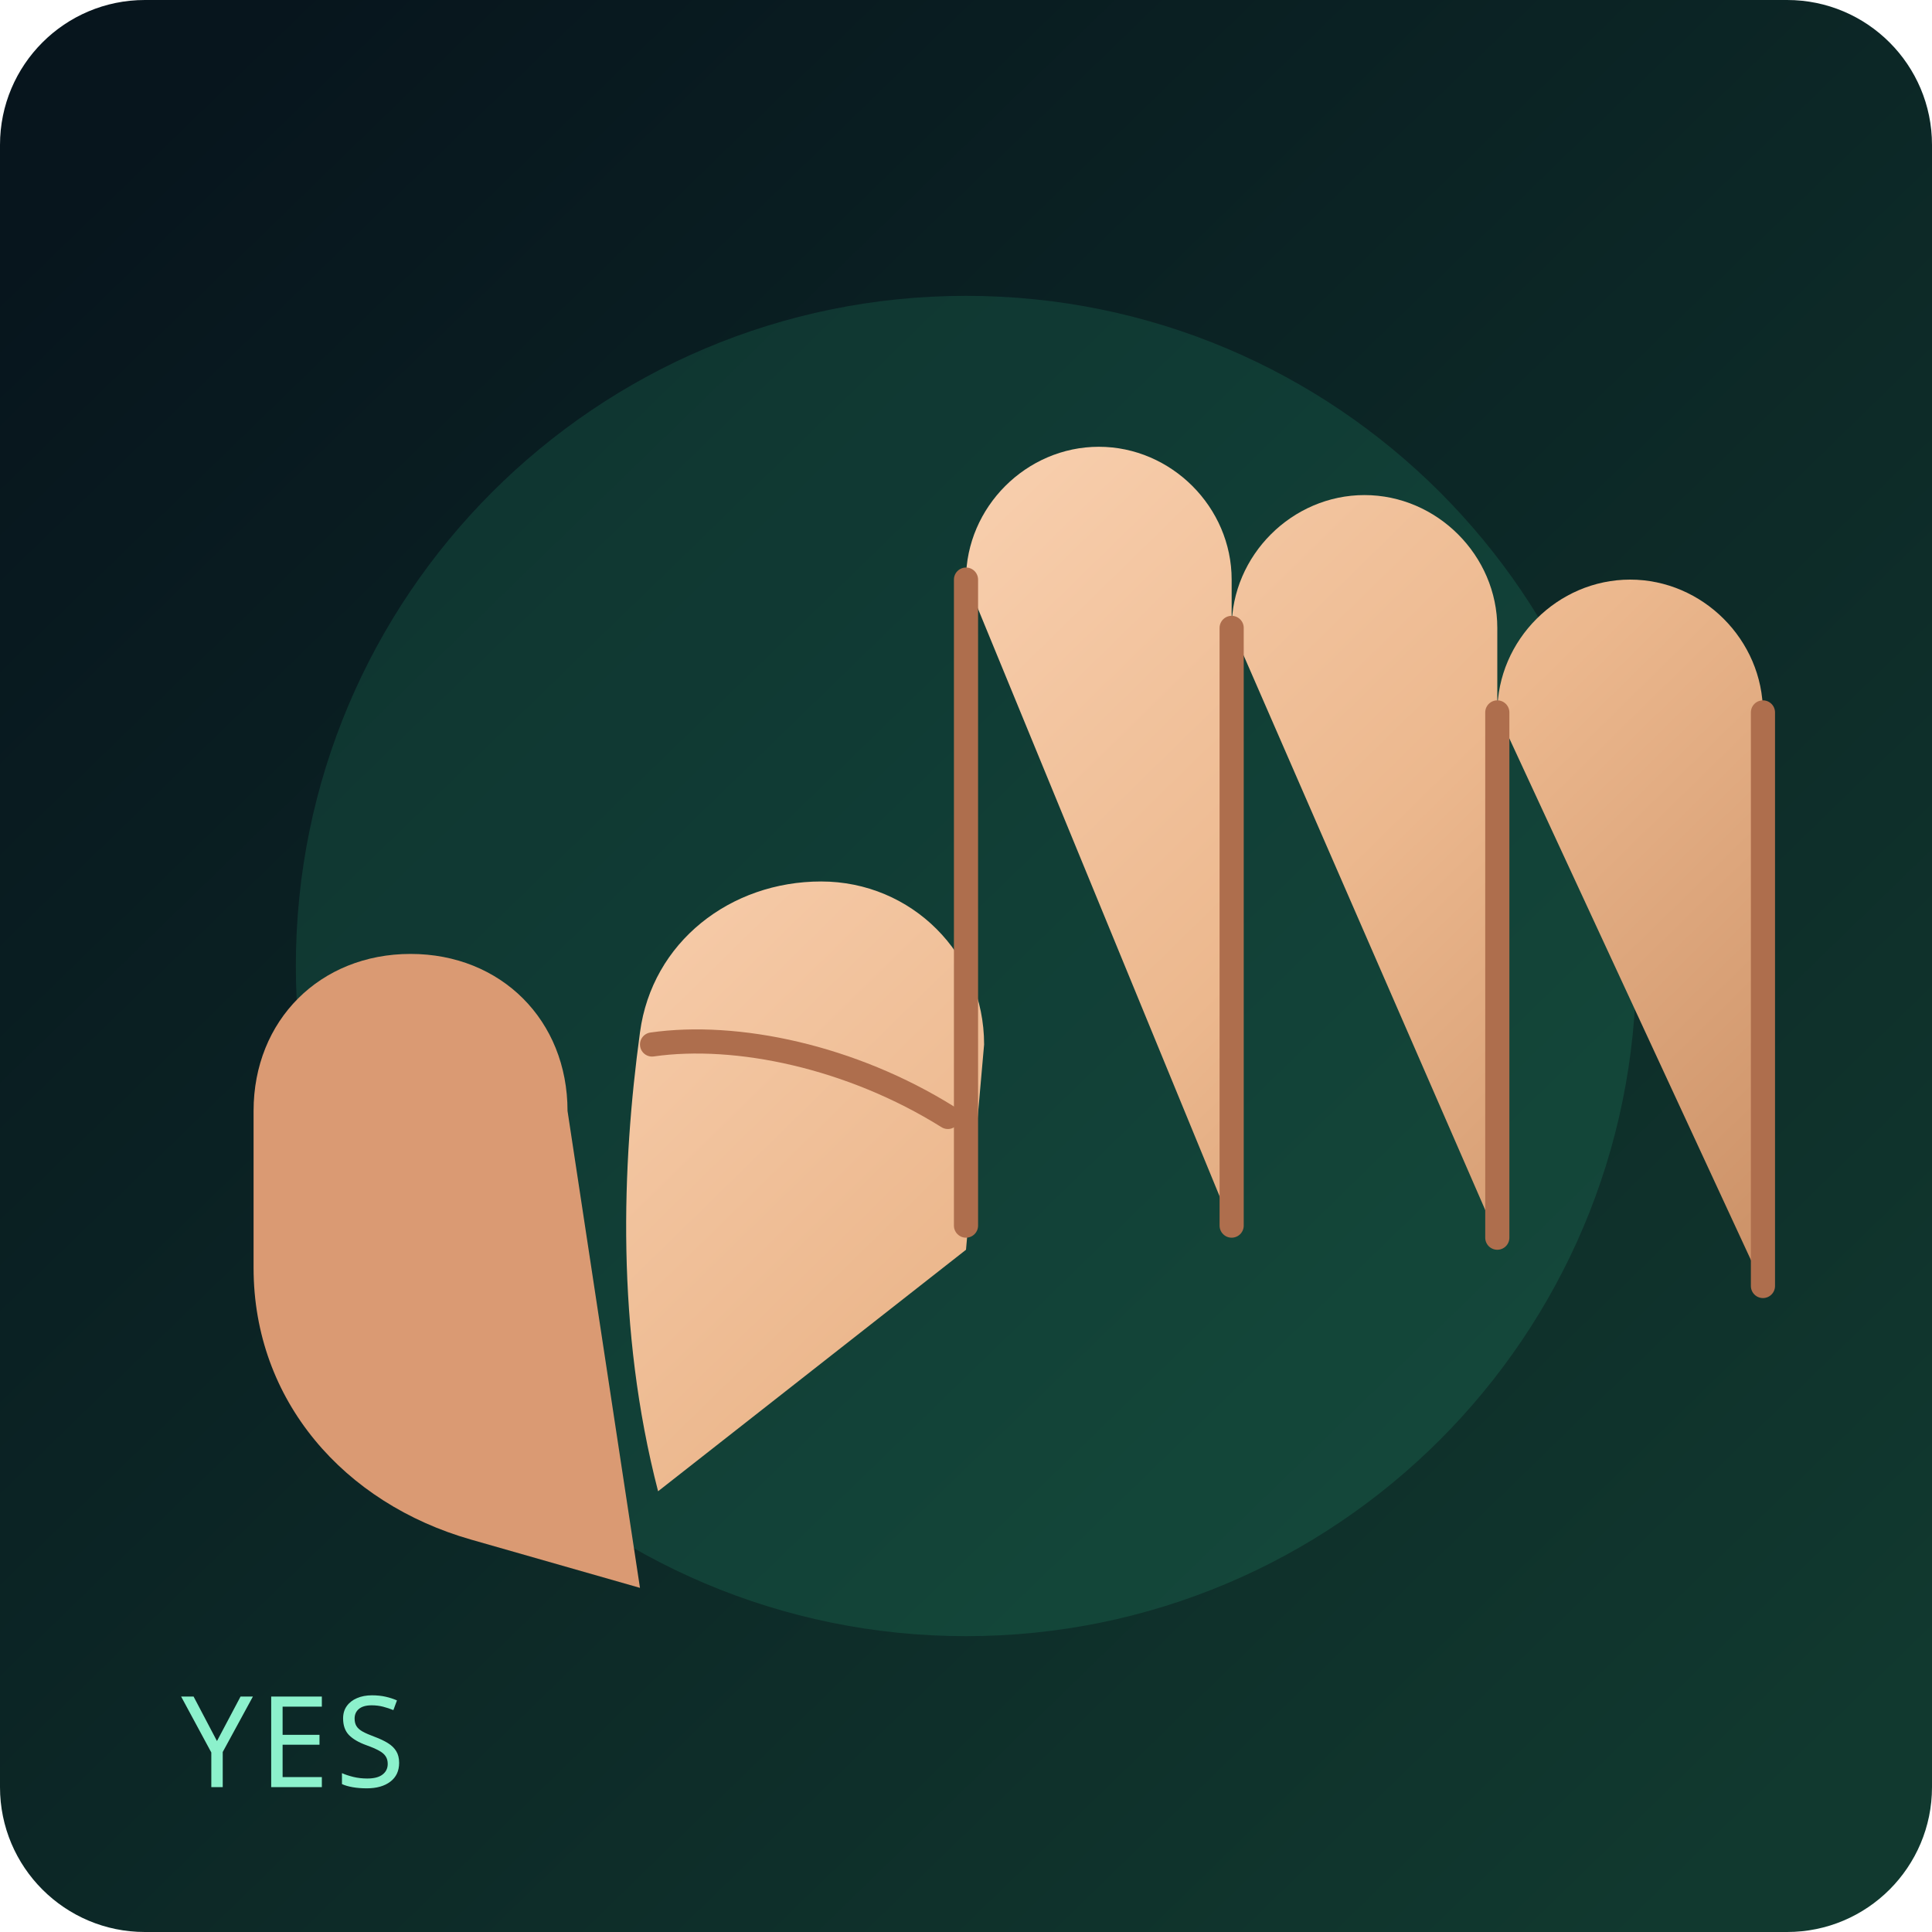
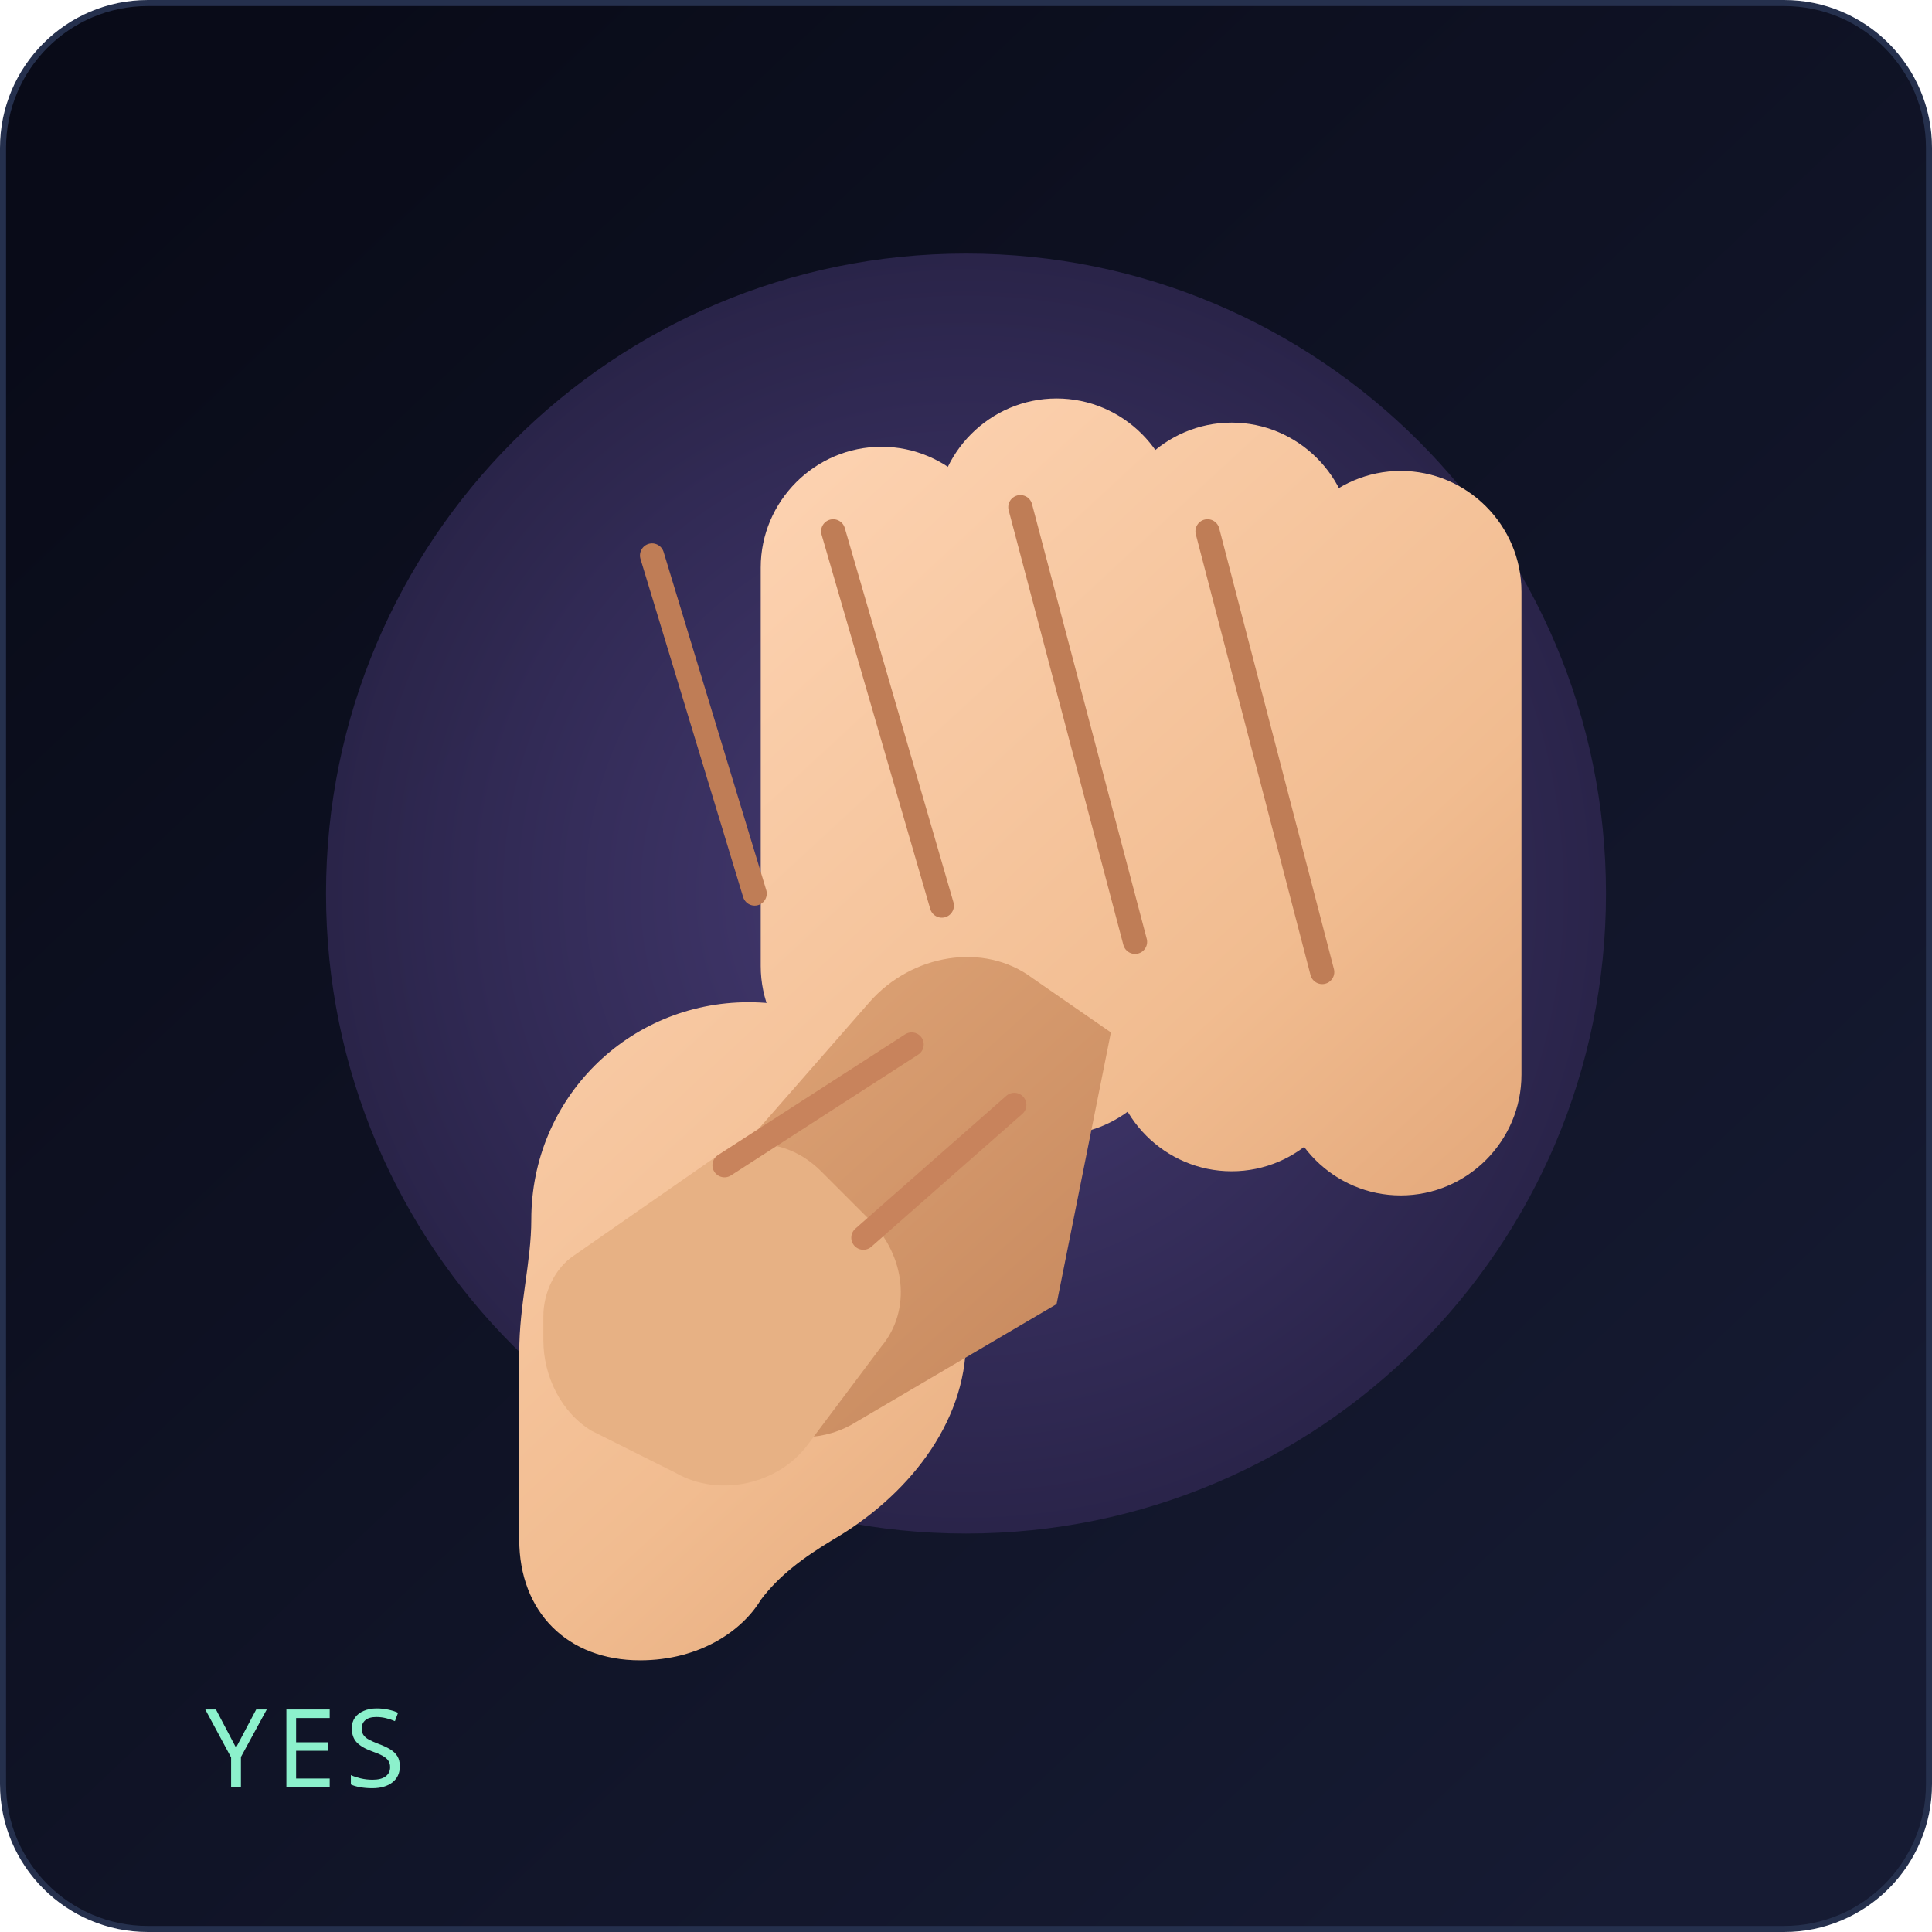
<svg xmlns="http://www.w3.org/2000/svg" width="320" height="320" viewBox="0 0 320 320" fill="none">
  <defs>
-     <linearGradient id="yesBg" x1="24" y1="20" x2="296" y2="300" gradientUnits="userSpaceOnUse">
-       <stop stop-color="#07151D" />
-       <stop offset="1" stop-color="#11392F" />
+     <linearGradient id="bg" x1="30" y1="22" x2="290" y2="298" gradientUnits="userSpaceOnUse">
+       <stop stop-color="#090B18" />
+       <stop offset="1" stop-color="#161B33" />
    </linearGradient>
-     <linearGradient id="yesHand" x1="92" y1="74" x2="274" y2="260" gradientUnits="userSpaceOnUse">
-       <stop stop-color="#FFDCC0" />
-       <stop offset="0.54" stop-color="#ECB88E" />
-       <stop offset="1" stop-color="#C4885E" />
+     <radialGradient id="orb" cx="0" cy="0" r="1" gradientUnits="userSpaceOnUse" gradientTransform="translate(160 148) scale(108)">
+       <stop stop-color="#4B3F7B" stop-opacity="0.92" />
+       <stop offset="1" stop-color="#2A244A" stop-opacity="0.96" />
+     </radialGradient>
+     <linearGradient id="skin" x1="96" y1="74" x2="268" y2="260" gradientUnits="userSpaceOnUse">
+       <stop stop-color="#FFD7B8" />
+       <stop offset="0.55" stop-color="#F1BC90" />
+       <stop offset="1" stop-color="#D69465" />
+     </linearGradient>
+     <linearGradient id="skinShadow" x1="120" y1="140" x2="230" y2="262" gradientUnits="userSpaceOnUse">
+       <stop stop-color="#E3A97B" />
+       <stop offset="1" stop-color="#B7774E" />
    </linearGradient>
  </defs>
-   <rect width="320" height="320" rx="24" fill="url(#yesBg)" />
-   <circle cx="160" cy="160" r="111" fill="#34D399" fill-opacity="0.14" />
-   <path d="M109 247C102 220 103 193 106 171C108 156 121 146 136 146C151 146 163 158 163 173L160 207" fill="url(#yesHand)" />
-   <path d="M160 96C160 84 170 74 182 74C194 74 204 84 204 96V203" fill="url(#yesHand)" />
-   <path d="M204 104C204 92 214 82 226 82C238 82 248 92 248 104V205" fill="url(#yesHand)" />
-   <path d="M248 118C248 106 258 96 270 96C282 96 292 106 292 118V213" fill="url(#yesHand)" />
-   <path d="M94 184C94 169 83 158 68 158C53 158 42 169 42 184V210C42 232 57 249 78 255L106 263" fill="#DA9A73" />
-   <path d="M108 173C122 171 141 175 157 185" stroke="#AE6E4D" stroke-width="4" stroke-linecap="round" />
-   <path d="M160 203V96" stroke="#AE6E4D" stroke-width="4" stroke-linecap="round" />
-   <path d="M204 203V104" stroke="#AE6E4D" stroke-width="4" stroke-linecap="round" />
-   <path d="M248 205V118" stroke="#AE6E4D" stroke-width="4" stroke-linecap="round" />
-   <path d="M292 213V118" stroke="#AE6E4D" stroke-width="4" stroke-linecap="round" />
-   <text x="30" y="296" fill="#8CF1CC" font-family="Space Grotesk, Segoe UI, sans-serif" font-size="21" letter-spacing="1">YES</text>
+   <rect x="0.5" y="0.5" width="319" height="319" rx="24" fill="url(#bg)" stroke="#25304D" />
+   <circle cx="160" cy="148" r="106" fill="url(#orb)" />
+   <path d="M88 202C88 182 104 166 124 166C144 166 160 182 160 202V222C160 236 150 248 138 255C133 258 129 261 126 265C123 270 116 275 106 275C94 275 86 267 86 255V224C86 216 88 209 88 202Z" fill="url(#skin)" />
+   <path d="M126 94C126 83 135 74 146 74C157 74 166 83 166 94V160C166 171 157 180 146 180C135 180 126 171 126 160V94Z" fill="url(#skin)" />
+   <path d="M155 86C155 75 164 66 175 66C186 66 195 75 195 86V168C195 179 186 188 175 188C164 188 155 179 155 168V86Z" fill="url(#skin)" />
+   <path d="M184 90C184 79 193 70 204 70C215 70 224 79 224 90V174C224 185 215 194 204 194C193 194 184 185 184 174V90Z" fill="url(#skin)" />
+   <path d="M212 98C212 87 221 78 232 78C243 78 252 87 252 98V178C252 189 243 198 232 198C221 198 212 189 212 178V98Z" fill="url(#skin)" />
+   <path d="M116 198L144 166C151 158 163 156 171 162L184 171L175 216L141 236C130 242 116 234 114 222L113 210C112 206 113 202 116 198Z" fill="url(#skinShadow)" />
+   <path d="M90 218C90 214 92 210 95 208L118 192C124 188 131 189 136 194L144 202C150 208 151 217 146 223L134 239C129 246 119 248 112 244L98 237C93 234 90 228 90 222V218Z" fill="#E7B184" />
+   <path d="M108 92L125 148" stroke="#BF7D56" stroke-width="4" stroke-linecap="round" />
+   <path d="M138 88L156 150" stroke="#BF7D56" stroke-width="4" stroke-linecap="round" />
+   <path d="M169 84L188 156" stroke="#BF7D56" stroke-width="4" stroke-linecap="round" />
+   <path d="M200 88L219 161" stroke="#BF7D56" stroke-width="4" stroke-linecap="round" />
+   <path d="M120 193L151 173" stroke="#C8835C" stroke-width="4" stroke-linecap="round" />
+   <path d="M143 205L168 183" stroke="#C8835C" stroke-width="4" stroke-linecap="round" />
+   <text x="34" y="296" fill="#8CF1CC" font-family="Space Grotesk, Segoe UI, sans-serif" font-size="18" letter-spacing="1.5">YES</text>
</svg>
